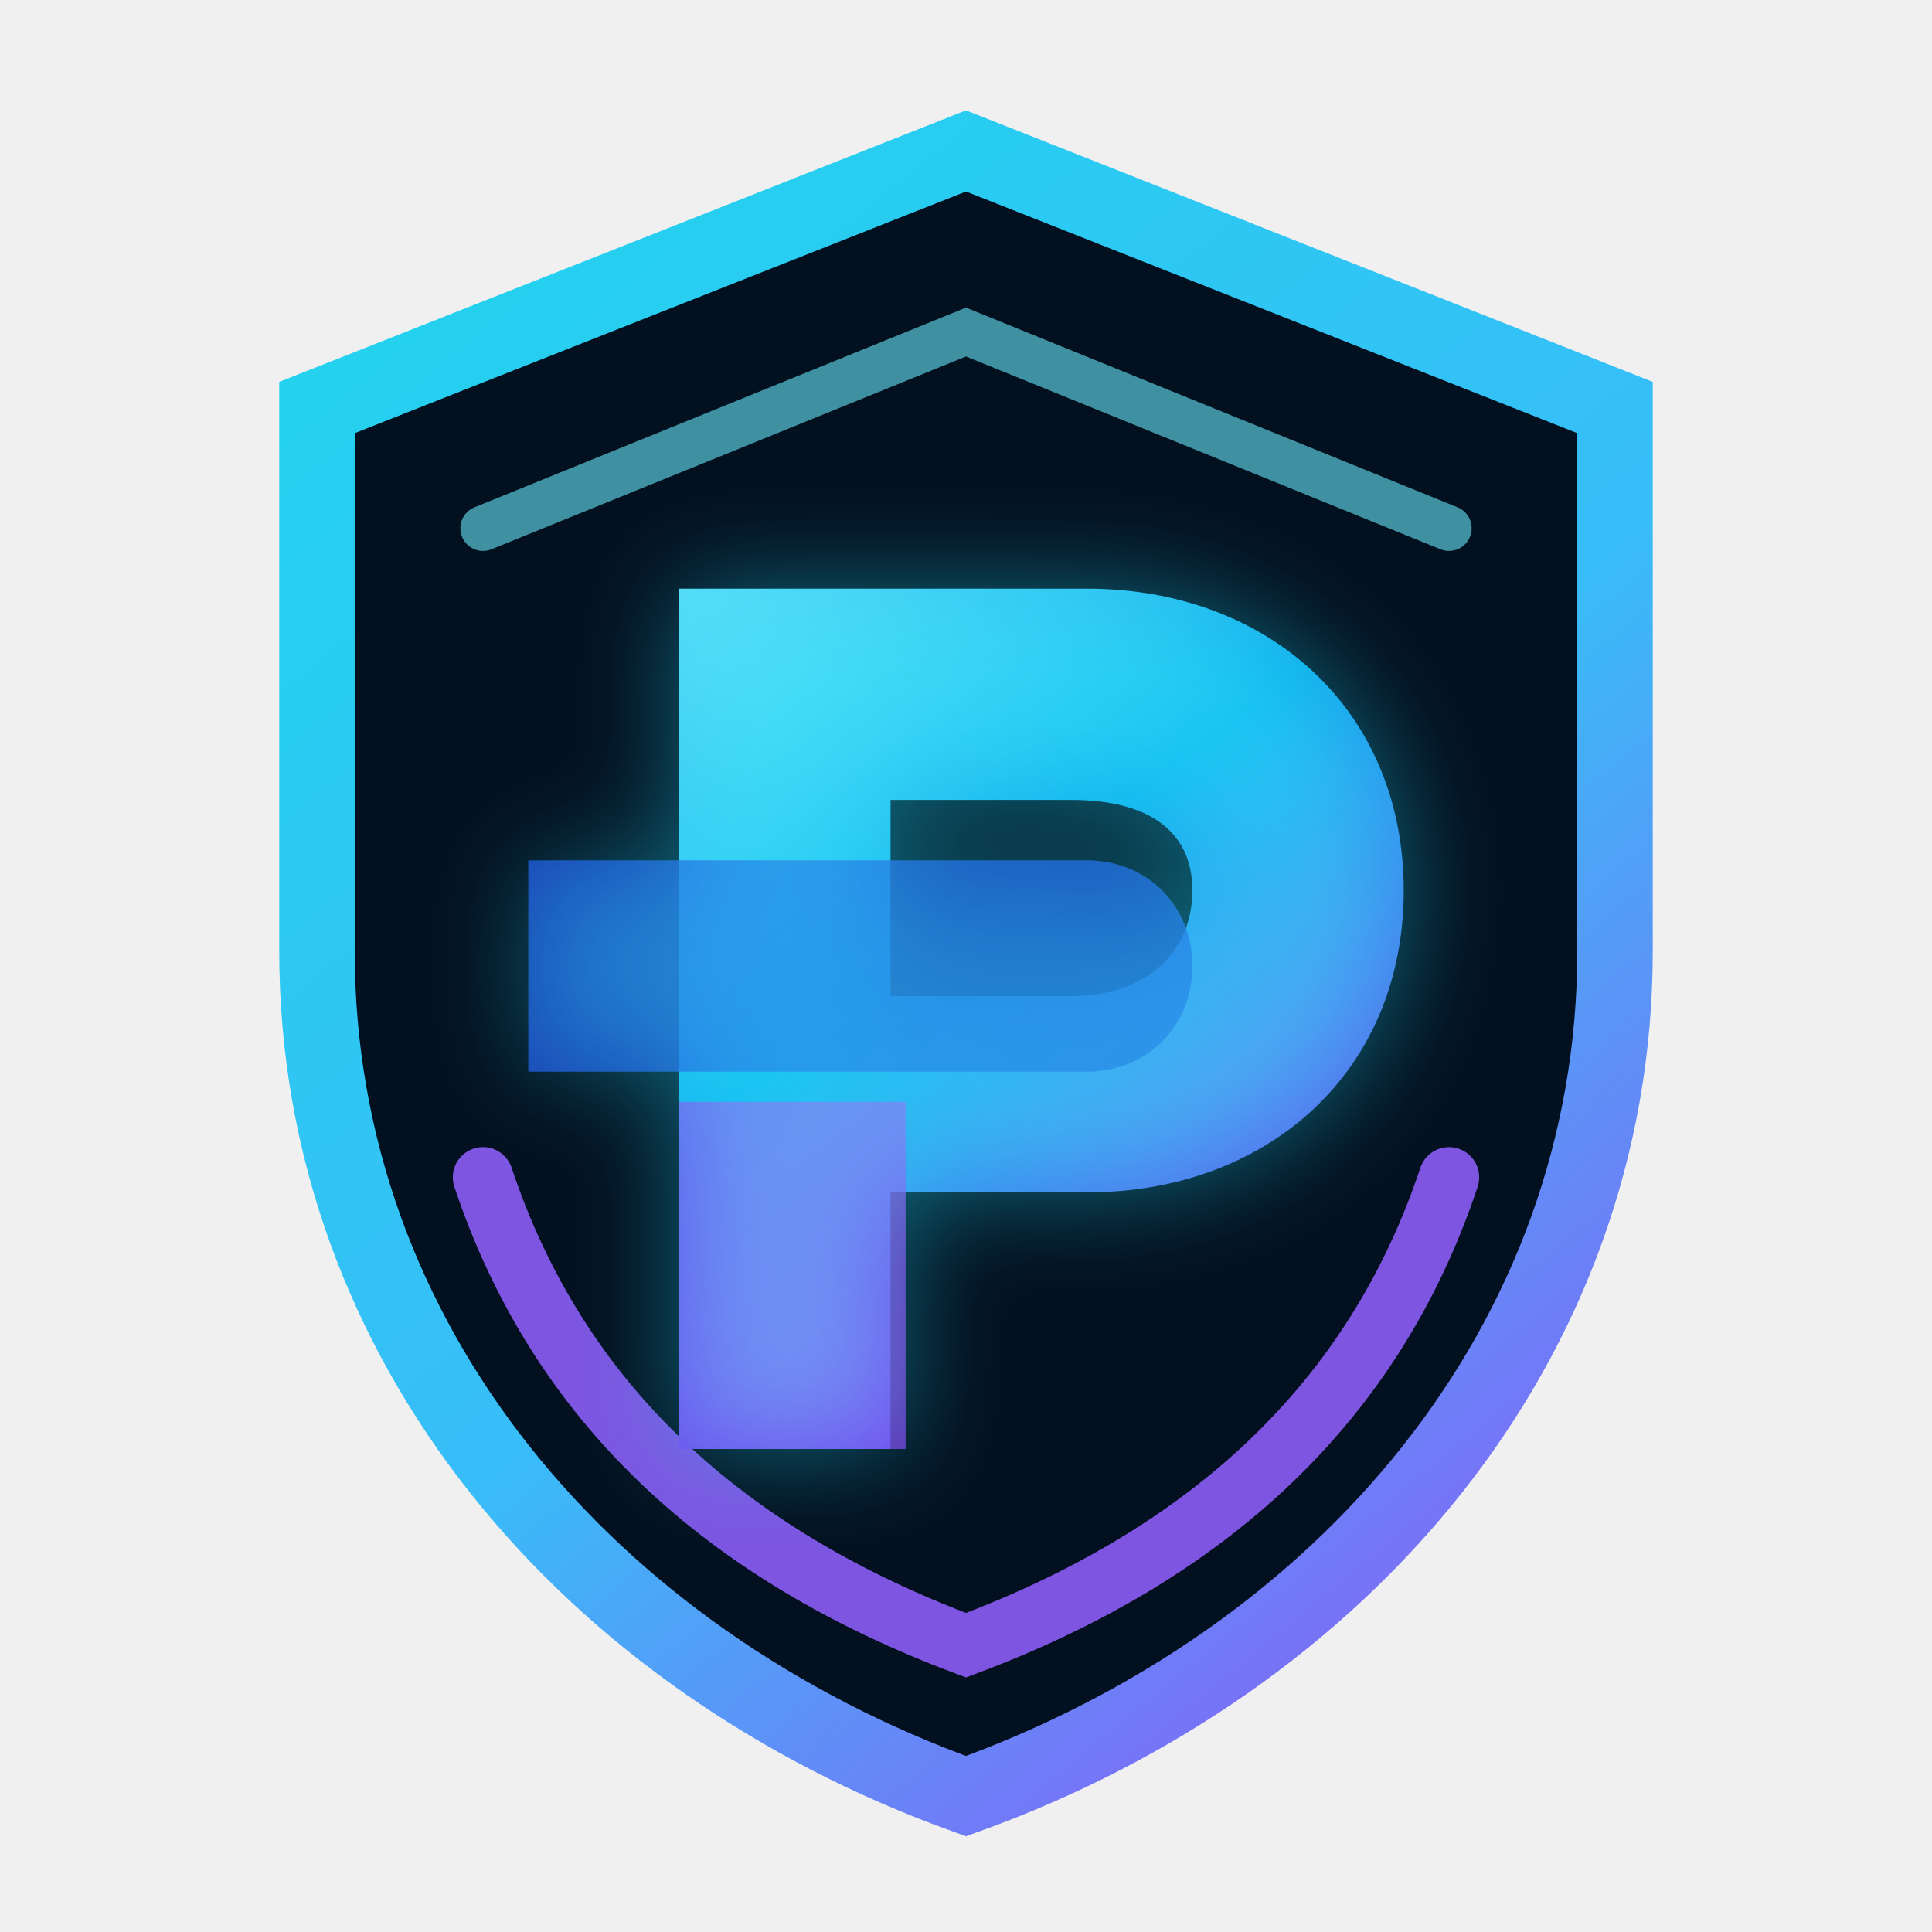
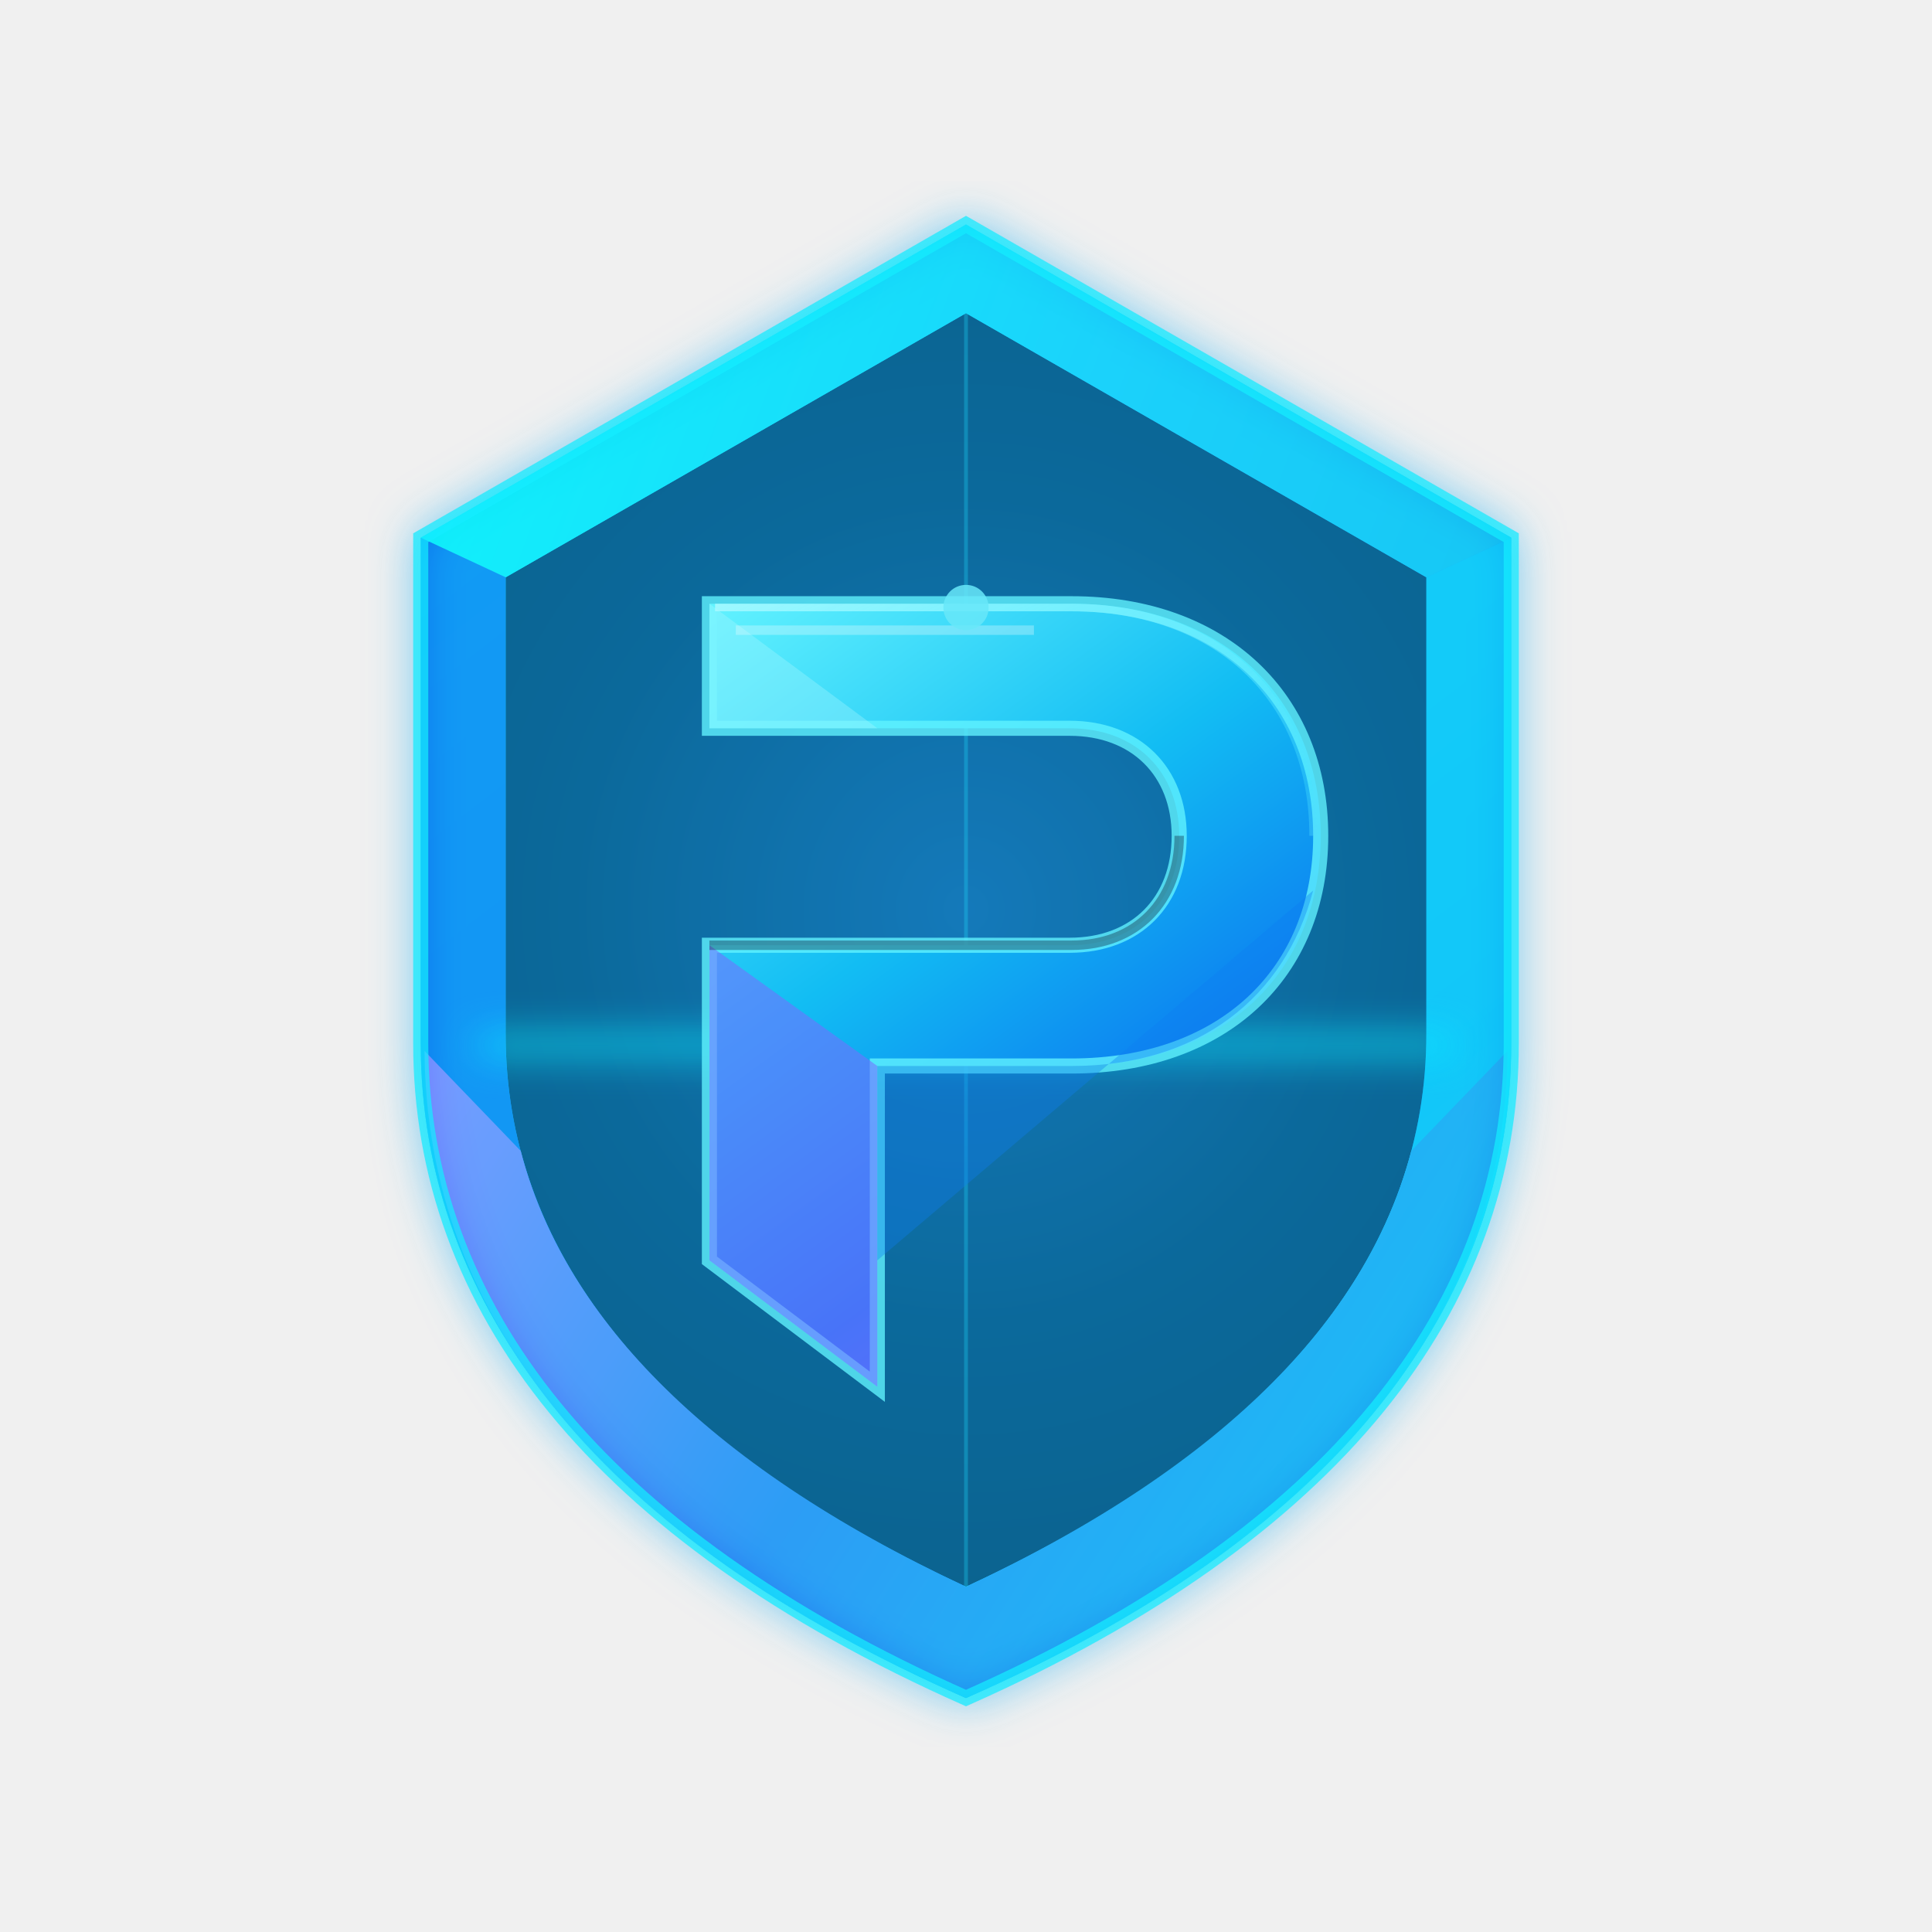
- <svg xmlns="http://www.w3.org/2000/svg" width="128" height="128" viewBox="0 0 128 128" fill="none" role="img" aria-labelledby="title desc">
+ <svg xmlns="http://www.w3.org/2000/svg" width="1024" height="1024" viewBox="0 0 1024 1024" fill="none" role="img" aria-labelledby="title desc">
  <defs>
-     <linearGradient id="shieldStroke" x1="24" y1="15" x2="104" y2="112" gradientUnits="userSpaceOnUse">
-       <stop stop-color="#22D3EE" />
-       <stop offset="0.55" stop-color="#38BDF8" />
-       <stop offset="1" stop-color="#8B5CF6" />
+     <linearGradient id="outerShield" x1="241" y1="150" x2="793" y2="869" gradientUnits="userSpaceOnUse">
+       <stop stop-color="#08E5F7" />
+       <stop offset="0.28" stop-color="#1596F5" />
+       <stop offset="0.72" stop-color="#0865F1" />
+       <stop offset="1" stop-color="#6B5CFF" />
    </linearGradient>
-     <linearGradient id="pFill" x1="40" y1="31" x2="88" y2="95" gradientUnits="userSpaceOnUse">
-       <stop stop-color="#67E8F9" />
-       <stop offset="0.48" stop-color="#0EA5E9" />
-       <stop offset="1" stop-color="#7C3AED" />
+     <linearGradient id="topBevel" x1="270" y1="150" x2="798" y2="347" gradientUnits="userSpaceOnUse">
+       <stop stop-color="#08E7F7" />
+       <stop offset="0.56" stop-color="#13B7F6" />
+       <stop offset="1" stop-color="#0EA5E9" />
    </linearGradient>
-     <filter id="glow" x="0" y="0" width="128" height="128" filterUnits="userSpaceOnUse" color-interpolation-filters="sRGB">
-       <feGaussianBlur stdDeviation="3.5" result="blur" />
-       <feColorMatrix in="blur" type="matrix" values="0 0 0 0 0.118 0 0 0 0 0.827 0 0 0 0 0.933 0 0 0 0.45 0" />
+     <linearGradient id="lowerBevel" x1="247" y1="552" x2="776" y2="891" gradientUnits="userSpaceOnUse">
+       <stop stop-color="#6E63FF" />
+       <stop offset="0.44" stop-color="#2563EB" />
+       <stop offset="1" stop-color="#0EA5E9" />
+     </linearGradient>
+     <linearGradient id="pMain" x1="365" y1="315" x2="661" y2="720" gradientUnits="userSpaceOnUse">
+       <stop stop-color="#66F5FF" />
+       <stop offset="0.42" stop-color="#12BDF3" />
+       <stop offset="0.72" stop-color="#0C7CF0" />
+       <stop offset="1" stop-color="#6B5CFF" />
+     </linearGradient>
+     <linearGradient id="pEdge" x1="371" y1="316" x2="566" y2="725" gradientUnits="userSpaceOnUse">
+       <stop stop-color="#B9FBFF" stop-opacity="0.86" />
+       <stop offset="0.5" stop-color="#46E4FF" stop-opacity="0.38" />
+       <stop offset="1" stop-color="#A7A5FF" stop-opacity="0.82" />
+     </linearGradient>
+     <radialGradient id="innerGlow" cx="0" cy="0" r="1" gradientUnits="userSpaceOnUse" gradientTransform="translate(512 482) rotate(90) scale(363 344)">
+       <stop stop-color="#0B2B6F" />
+       <stop offset="0.62" stop-color="#02112D" />
+       <stop offset="1" stop-color="#020817" />
+     </radialGradient>
+     <filter id="blueGlow" x="191" y="96" width="642" height="830" filterUnits="userSpaceOnUse" color-interpolation-filters="sRGB">
+       <feGaussianBlur stdDeviation="12" result="blur" />
+       <feColorMatrix in="blur" type="matrix" values="0 0 0 0 0.063 0 0 0 0 0.67 0 0 0 0 0.95 0 0 0 0.55 0" />
      <feBlend in2="SourceGraphic" mode="screen" />
    </filter>
+     <filter id="spark" x="231" y="525" width="562" height="62" filterUnits="userSpaceOnUse" color-interpolation-filters="sRGB">
+       <feGaussianBlur stdDeviation="10" />
+     </filter>
  </defs>
-   <path d="M64 10L107 27V63C107 89 89 110 64 119C39 110 21 89 21 63V27L64 10Z" fill="#03101F" stroke="url(#shieldStroke)" stroke-width="5" />
-   <path d="M32 35L64 22L96 35" stroke="#67E8F9" stroke-width="3" stroke-linecap="round" opacity="0.6" />
-   <path d="M32 78C37 93 48 103 64 109C80 103 91 93 96 78" stroke="#8B5CF6" stroke-width="4" stroke-linecap="round" opacity="0.9" />
-   <g filter="url(#glow)">
-     <path d="M45 39H72C84 39 93 47 93 59C93 71 84 79 72 79H59V96H45V39ZM59 53V66H71C76 66 79 63 79 59C79 55 76 53 71 53H59Z" fill="url(#pFill)" />
-     <path d="M35 57H72C76 57 79 60 79 64C79 68 76 71 72 71H35V57Z" fill="#1D4ED8" opacity="0.8" />
-     <path d="M45 73H60V96H45V73Z" fill="#7C3AED" opacity="0.72" />
+   <g filter="url(#blueGlow)">
+     <path d="M512 119L801 285V553C801 692 708 813 512 900C316 813 223 692 223 553V285L512 119Z" fill="url(#outerShield)" />
+     <path d="M512 166L756 306V548C756 658 685 761 512 841C339 761 268 658 268 548V306L512 166Z" fill="url(#innerGlow)" />
+     <path d="M512 119L801 285L756 306L512 166L268 306L223 285L512 119Z" fill="url(#topBevel)" />
+     <path d="M223 285L268 306V548C268 658 339 761 512 841V900C316 813 223 692 223 553V285Z" fill="#0855E8" opacity="0.9" />
+     <path d="M801 285L756 306V548C756 658 685 761 512 841V900C708 813 801 692 801 553V285Z" fill="#08BFF2" opacity="0.72" />
+     <path d="M512 841C371 775 298 695 276 610L225 557C226 697 318 815 512 900C706 815 798 697 799 557L748 610C726 695 653 775 512 841Z" fill="url(#lowerBevel)" />
+     <path d="M512 166V841" stroke="#12BDF3" stroke-width="2" opacity="0.32" />
+     <path d="M512 119L801 285V553C801 692 708 813 512 900C316 813 223 692 223 553V285L512 119Z" stroke="#0EE7FF" stroke-width="8" opacity="0.72" />
  </g>
+   <g filter="url(#spark)" opacity="0.92">
+     <path d="M257 554H767" stroke="#09E9FF" stroke-width="9" stroke-linecap="round" />
+   </g>
+   <path d="M376 320H568C648 320 700 370 700 443C700 516 648 565 568 565H465V735L376 668V501H567C602 501 625 478 625 443C625 409 602 386 567 386H376V320Z" fill="url(#pMain)" />
+   <path d="M376 320H568C648 320 700 370 700 443C700 516 648 565 568 565H465V735L376 668V501H567C602 501 625 478 625 443C625 409 602 386 567 386H376V320Z" stroke="#61F3FF" stroke-width="8" opacity="0.78" />
+   <path d="M376 320L465 386H376V320Z" fill="#A7F7FF" opacity="0.34" />
+   <path d="M376 501L465 565V735L376 668V501Z" fill="#776CFF" opacity="0.56" />
+   <path d="M465 565H568C635 565 681 529 696 472L465 668V565Z" fill="#0D7CF0" opacity="0.36" />
+   <path d="M379 322H568C645 322 696 370 696 443" stroke="url(#pEdge)" stroke-width="4" opacity="0.86" />
+   <path d="M376 501H568C602 501 625 478 625 443" stroke="#06132D" stroke-width="5" opacity="0.35" />
+   <path d="M390 334H548" stroke="white" stroke-width="5" opacity="0.28" />
+   <circle cx="512" cy="322" r="12" fill="#67E8F9" opacity="0.85" />
</svg>
